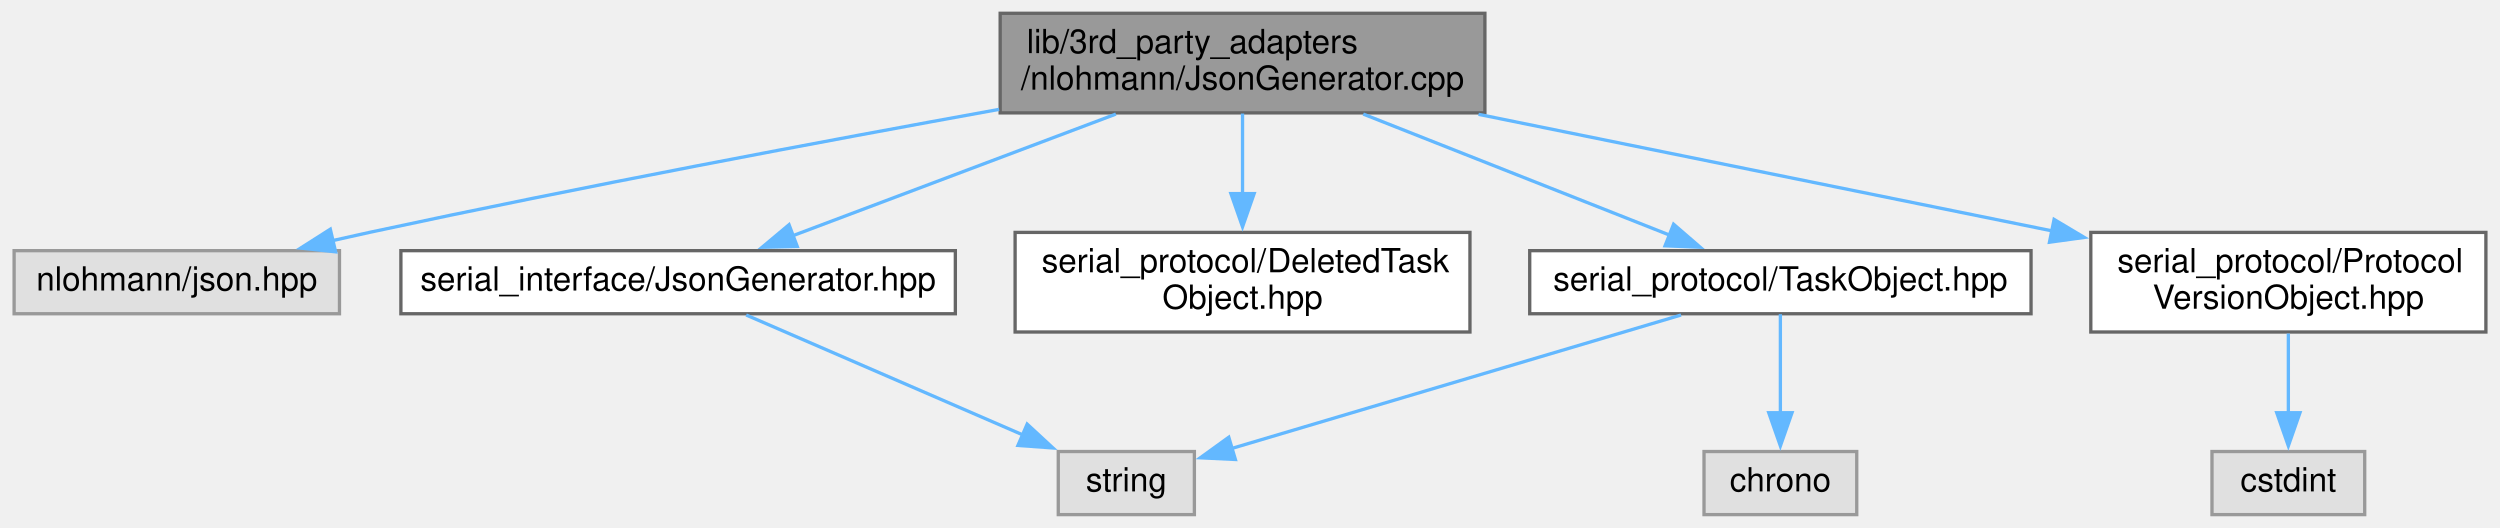
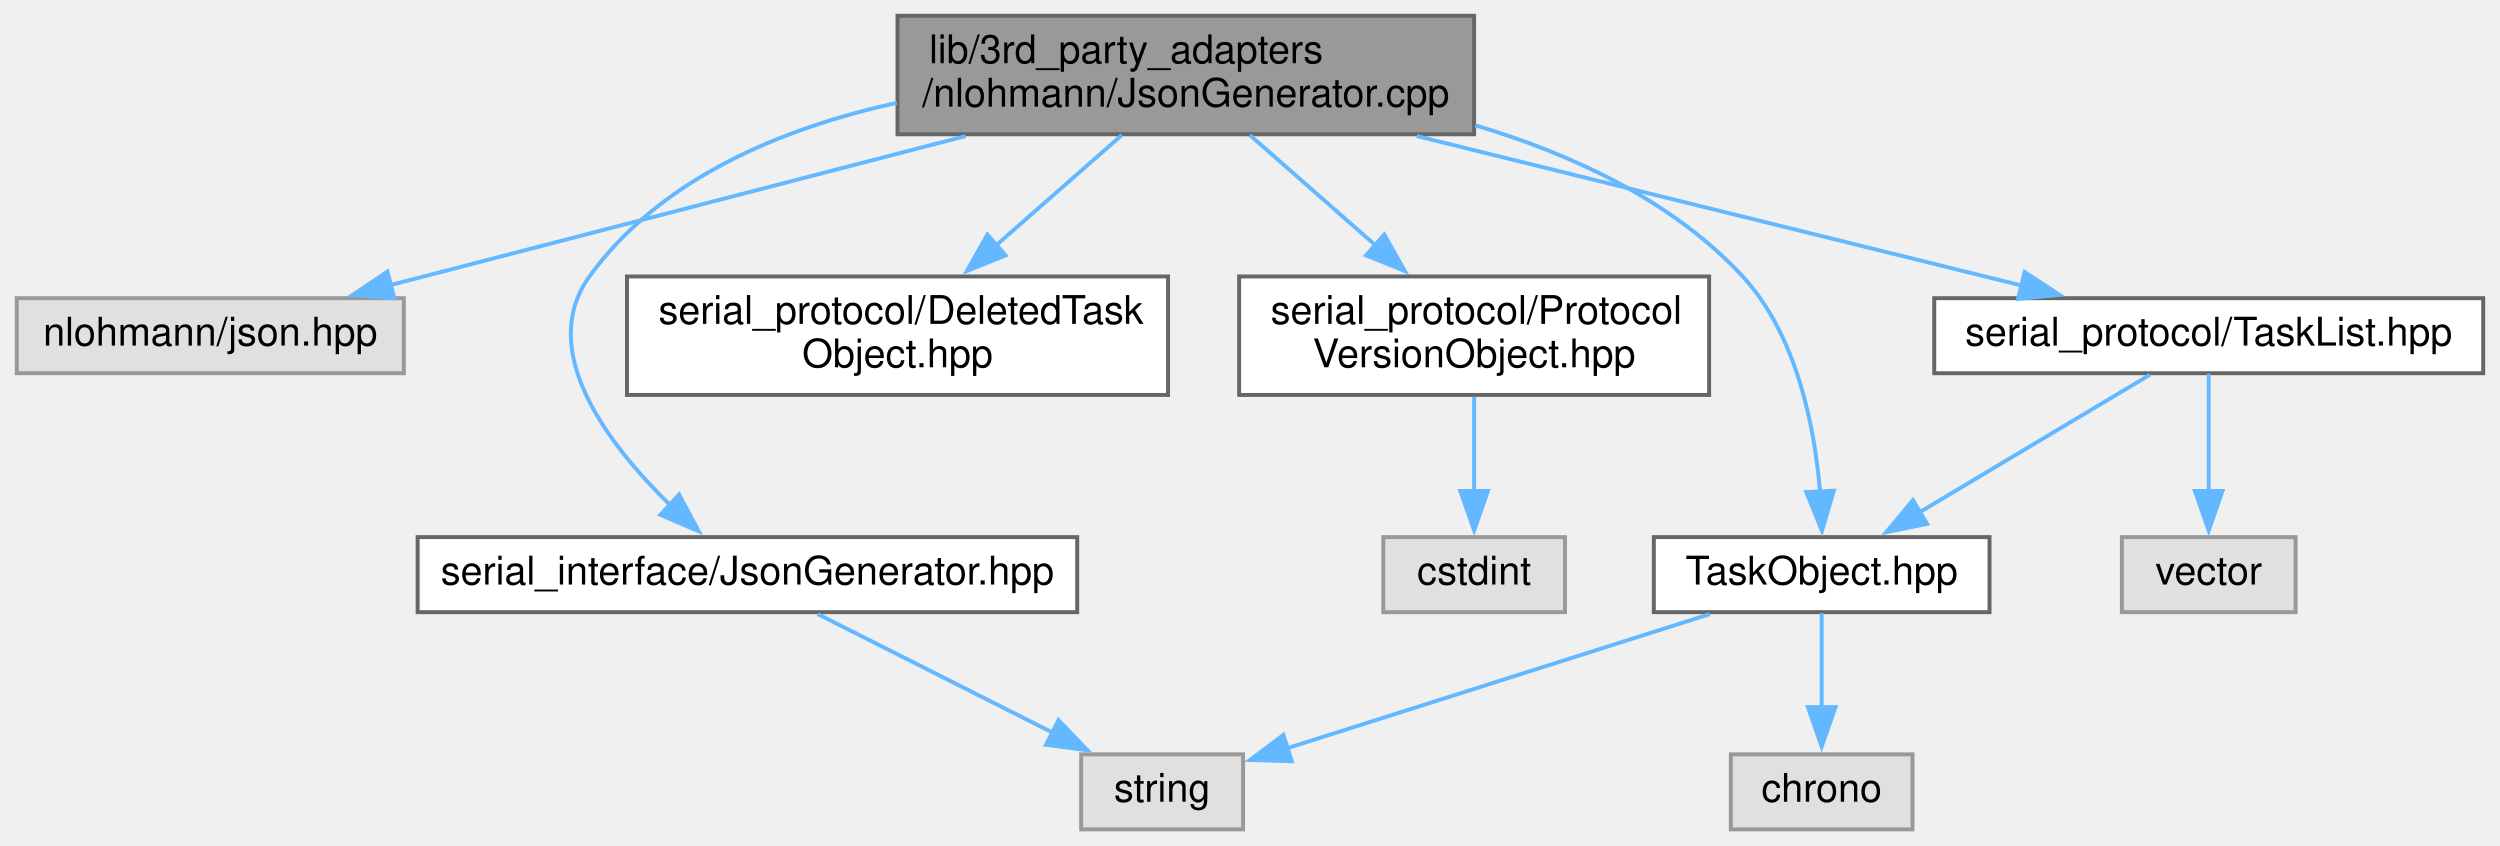
- <svg xmlns="http://www.w3.org/2000/svg" xmlns:xlink="http://www.w3.org/1999/xlink" width="753pt" height="159pt" viewBox="0.00 0.00 752.50 159.00">
-   <g id="graph0" class="graph" transform="scale(1 1) rotate(0) translate(4 155)">
+ <svg xmlns="http://www.w3.org/2000/svg" xmlns:xlink="http://www.w3.org/1999/xlink" width="633pt" height="214pt" viewBox="0.00 0.00 632.50 214.00">
+   <g id="graph0" class="graph" transform="scale(1 1) rotate(0) translate(4 210)">
    <g id="node1" class="node">
      <g id="a_node1">
        <a xlink:title=" ">
-           <polygon fill="#999999" stroke="#666666" points="443,-151 297,-151 297,-121 443,-121 443,-151" />
-           <text text-anchor="start" x="305" y="-139" font-family="Helvetica,sans-Serif" font-size="10.00">lib/3rd_party_adapters</text>
-           <text text-anchor="middle" x="370" y="-128" font-family="Helvetica,sans-Serif" font-size="10.00">/nlohmann/JsonGenerator.cpp</text>
+           <polygon fill="#999999" stroke="#666666" points="369,-206 223,-206 223,-176 369,-176 369,-206" />
+           <text text-anchor="start" x="231" y="-194" font-family="Helvetica,sans-Serif" font-size="10.00">lib/3rd_party_adapters</text>
+           <text text-anchor="middle" x="296" y="-183" font-family="Helvetica,sans-Serif" font-size="10.00">/nlohmann/JsonGenerator.cpp</text>
        </a>
      </g>
    </g>
    <g id="node2" class="node">
      <g id="a_node2">
        <a xlink:title=" ">
-           <polygon fill="#e0e0e0" stroke="#999999" points="98,-79.5 0,-79.5 0,-60.5 98,-60.5 98,-79.5" />
-           <text text-anchor="middle" x="49" y="-67.5" font-family="Helvetica,sans-Serif" font-size="10.00">nlohmann/json.hpp</text>
+           <polygon fill="#e0e0e0" stroke="#999999" points="98,-134.5 0,-134.5 0,-115.5 98,-115.5 98,-134.5" />
+           <text text-anchor="middle" x="49" y="-122.5" font-family="Helvetica,sans-Serif" font-size="10.00">nlohmann/json.hpp</text>
        </a>
      </g>
    </g>
    <g id="edge1" class="edge">
-       <path fill="none" stroke="#63b8ff" d="M296.68,-122.06C243.82,-112.48 170.83,-98.76 107,-85 103.41,-84.22 99.69,-83.4 95.96,-82.54" />
-       <polygon fill="#63b8ff" stroke="#63b8ff" points="96.84,-79.15 86.3,-80.28 95.24,-85.97 96.84,-79.15" />
+       <path fill="none" stroke="#63b8ff" d="M240.26,-175.56C196.3,-164.17 135.75,-148.48 94.64,-137.83" />
+       <polygon fill="#63b8ff" stroke="#63b8ff" points="95.61,-134.46 85.06,-135.34 93.86,-141.24 95.61,-134.46" />
    </g>
    <g id="node3" class="node">
      <g id="a_node3">
        <a xlink:href="JsonGenerator_8hpp.xhtml" target="_top" xlink:title=" ">
-           <polygon fill="white" stroke="#666666" points="283.5,-79.5 116.5,-79.5 116.5,-60.5 283.5,-60.5 283.5,-79.5" />
-           <text text-anchor="middle" x="200" y="-67.5" font-family="Helvetica,sans-Serif" font-size="10.00">serial_interface/JsonGenerator.hpp</text>
+           <polygon fill="white" stroke="#666666" points="268.5,-74 101.5,-74 101.5,-55 268.5,-55 268.5,-74" />
+           <text text-anchor="middle" x="185" y="-62" font-family="Helvetica,sans-Serif" font-size="10.00">serial_interface/JsonGenerator.hpp</text>
        </a>
      </g>
    </g>
    <g id="edge2" class="edge">
-       <path fill="none" stroke="#63b8ff" d="M331.85,-120.64C302.64,-109.64 262.69,-94.6 234.45,-83.97" />
-       <polygon fill="#63b8ff" stroke="#63b8ff" points="235.88,-80.77 225.29,-80.52 233.41,-87.32 235.88,-80.77" />
+       <path fill="none" stroke="#63b8ff" d="M222.82,-183.96C193.72,-177.55 162.95,-164.85 145,-140 131.58,-121.42 149.4,-97.8 165.35,-82.2" />
+       <polygon fill="#63b8ff" stroke="#63b8ff" points="167.69,-84.8 172.69,-75.46 162.96,-79.64 167.69,-84.8" />
    </g>
    <g id="node5" class="node">
      <g id="a_node5">
        <a xlink:href="DeletedTaskObject_8hpp.xhtml" target="_top" xlink:title=" ">
-           <polygon fill="white" stroke="#666666" points="438.5,-85 301.5,-85 301.5,-55 438.5,-55 438.5,-85" />
-           <text text-anchor="start" x="309.5" y="-73" font-family="Helvetica,sans-Serif" font-size="10.00">serial_protocol/DeletedTask</text>
-           <text text-anchor="middle" x="370" y="-62" font-family="Helvetica,sans-Serif" font-size="10.00">Object.hpp</text>
+           <polygon fill="white" stroke="#666666" points="291.5,-140 154.5,-140 154.5,-110 291.5,-110 291.5,-140" />
+           <text text-anchor="start" x="162.5" y="-128" font-family="Helvetica,sans-Serif" font-size="10.00">serial_protocol/DeletedTask</text>
+           <text text-anchor="middle" x="223" y="-117" font-family="Helvetica,sans-Serif" font-size="10.00">Object.hpp</text>
        </a>
      </g>
    </g>
    <g id="edge4" class="edge">
-       <path fill="none" stroke="#63b8ff" d="M370,-120.8C370,-113.67 370,-104.82 370,-96.56" />
-       <polygon fill="#63b8ff" stroke="#63b8ff" points="373.5,-96.68 370,-86.68 366.5,-96.68 373.5,-96.68" />
+       <path fill="none" stroke="#63b8ff" d="M279.8,-175.8C270.41,-167.57 258.4,-157.04 247.85,-147.78" />
+       <polygon fill="#63b8ff" stroke="#63b8ff" points="250.37,-145.34 240.55,-141.38 245.76,-150.61 250.37,-145.34" />
    </g>
    <g id="node6" class="node">
      <g id="a_node6">
        <a xlink:href="ProtocolVersionObject_8hpp.xhtml" target="_top" xlink:title=" ">
-           <polygon fill="white" stroke="#666666" points="744.5,-85 625.5,-85 625.5,-55 744.5,-55 744.5,-85" />
-           <text text-anchor="start" x="633.5" y="-73" font-family="Helvetica,sans-Serif" font-size="10.00">serial_protocol/Protocol</text>
-           <text text-anchor="middle" x="685" y="-62" font-family="Helvetica,sans-Serif" font-size="10.00">VersionObject.hpp</text>
+           <polygon fill="white" stroke="#666666" points="428.5,-140 309.5,-140 309.5,-110 428.5,-110 428.5,-140" />
+           <text text-anchor="start" x="317.5" y="-128" font-family="Helvetica,sans-Serif" font-size="10.00">serial_protocol/Protocol</text>
+           <text text-anchor="middle" x="369" y="-117" font-family="Helvetica,sans-Serif" font-size="10.00">VersionObject.hpp</text>
        </a>
      </g>
    </g>
    <g id="edge5" class="edge">
-       <path fill="none" stroke="#63b8ff" d="M441.08,-120.56C492.73,-110.06 562.33,-95.92 613.96,-85.43" />
-       <polygon fill="#63b8ff" stroke="#63b8ff" points="614.44,-88.91 623.54,-83.49 613.05,-82.05 614.44,-88.91" />
+       <path fill="none" stroke="#63b8ff" d="M312.2,-175.8C321.59,-167.57 333.6,-157.04 344.15,-147.78" />
+       <polygon fill="#63b8ff" stroke="#63b8ff" points="346.24,-150.61 351.45,-141.38 341.63,-145.34 346.24,-150.61" />
    </g>
    <g id="node8" class="node">
      <g id="a_node8">
-         <a xlink:href="TaskObject_8hpp.xhtml" target="_top" xlink:title=" ">
-           <polygon fill="white" stroke="#666666" points="607.5,-79.5 456.5,-79.5 456.5,-60.5 607.5,-60.5 607.5,-79.5" />
-           <text text-anchor="middle" x="532" y="-67.5" font-family="Helvetica,sans-Serif" font-size="10.00">serial_protocol/TaskObject.hpp</text>
+         <a xlink:href="TaskList_8hpp.xhtml" target="_top" xlink:title=" ">
+           <polygon fill="white" stroke="#666666" points="624.5,-134.5 485.5,-134.5 485.5,-115.5 624.5,-115.5 624.5,-134.5" />
+           <text text-anchor="middle" x="555" y="-122.5" font-family="Helvetica,sans-Serif" font-size="10.00">serial_protocol/TaskList.hpp</text>
        </a>
      </g>
    </g>
    <g id="edge7" class="edge">
-       <path fill="none" stroke="#63b8ff" d="M406.36,-120.64C434.07,-109.69 471.92,-94.73 498.82,-84.11" />
-       <polygon fill="#63b8ff" stroke="#63b8ff" points="499.83,-87.47 507.85,-80.54 497.26,-80.96 499.83,-87.47" />
+       <path fill="none" stroke="#63b8ff" d="M354.45,-175.56C400.74,-164.12 464.58,-148.34 507.69,-137.69" />
+       <polygon fill="#63b8ff" stroke="#63b8ff" points="508.39,-141.12 517.26,-135.33 506.71,-134.33 508.39,-141.12" />
+     </g>
+     <g id="node9" class="node">
+       <g id="a_node9">
+         <a xlink:href="TaskObject_8hpp.xhtml" target="_top" xlink:title=" ">
+           <polygon fill="white" stroke="#666666" points="499.5,-74 414.5,-74 414.5,-55 499.5,-55 499.5,-74" />
+           <text text-anchor="middle" x="457" y="-62" font-family="Helvetica,sans-Serif" font-size="10.00">TaskObject.hpp</text>
+         </a>
+       </g>
+     </g>
+     <g id="edge12" class="edge">
+       <path fill="none" stroke="#63b8ff" d="M369.26,-178.28C393.74,-170.99 419.28,-159.17 437,-140 450.76,-125.11 455.24,-101.77 456.61,-85.19" />
+       <polygon fill="#63b8ff" stroke="#63b8ff" points="460.08,-85.75 457.07,-75.59 453.09,-85.41 460.08,-85.75" />
    </g>
    <g id="node4" class="node">
      <g id="a_node4">
        <a xlink:title=" ">
-           <polygon fill="#e0e0e0" stroke="#999999" points="355.5,-19 314.5,-19 314.5,0 355.5,0 355.5,-19" />
-           <text text-anchor="middle" x="335" y="-7" font-family="Helvetica,sans-Serif" font-size="10.00">string</text>
+           <polygon fill="#e0e0e0" stroke="#999999" points="310.5,-19 269.5,-19 269.5,0 310.5,0 310.5,-19" />
+           <text text-anchor="middle" x="290" y="-7" font-family="Helvetica,sans-Serif" font-size="10.00">string</text>
        </a>
      </g>
    </g>
    <g id="edge3" class="edge">
-       <path fill="none" stroke="#63b8ff" d="M220.5,-60.12C242.71,-50.49 278.37,-35.04 304,-23.93" />
-       <polygon fill="#63b8ff" stroke="#63b8ff" points="305.13,-27.26 312.91,-20.07 302.35,-20.83 305.13,-27.26" />
+       <path fill="none" stroke="#63b8ff" d="M202.81,-54.51C219.13,-46.27 243.53,-33.96 262.37,-24.45" />
+       <polygon fill="#63b8ff" stroke="#63b8ff" points="263.75,-27.67 271.1,-20.04 260.6,-21.42 263.75,-27.67" />
    </g>
    <g id="node7" class="node">
      <g id="a_node7">
        <a xlink:title=" ">
-           <polygon fill="#e0e0e0" stroke="#999999" points="708,-19 662,-19 662,0 708,0 708,-19" />
-           <text text-anchor="middle" x="685" y="-7" font-family="Helvetica,sans-Serif" font-size="10.00">cstdint</text>
+           <polygon fill="#e0e0e0" stroke="#999999" points="392,-74 346,-74 346,-55 392,-55 392,-74" />
+           <text text-anchor="middle" x="369" y="-62" font-family="Helvetica,sans-Serif" font-size="10.00">cstdint</text>
        </a>
      </g>
    </g>
    <g id="edge6" class="edge">
-       <path fill="none" stroke="#63b8ff" d="M685,-54.54C685,-47.34 685,-38.53 685,-30.68" />
-       <polygon fill="#63b8ff" stroke="#63b8ff" points="688.5,-30.69 685,-20.69 681.5,-30.69 688.5,-30.69" />
+       <path fill="none" stroke="#63b8ff" d="M369,-109.54C369,-102.34 369,-93.53 369,-85.68" />
+       <polygon fill="#63b8ff" stroke="#63b8ff" points="372.5,-85.69 369,-75.69 365.5,-85.69 372.5,-85.69" />
    </g>
-     <g id="edge9" class="edge">
-       <path fill="none" stroke="#63b8ff" d="M502.08,-60.12C465.5,-49.25 403.87,-30.95 366.56,-19.87" />
-       <polygon fill="#63b8ff" stroke="#63b8ff" points="367.85,-16.6 357.27,-17.11 365.86,-23.31 367.85,-16.6" />
+     <g id="edge8" class="edge">
+       <path fill="none" stroke="#63b8ff" d="M540.12,-115.12C524.65,-105.88 500.17,-91.27 481.78,-80.29" />
+       <polygon fill="#63b8ff" stroke="#63b8ff" points="483.7,-77.36 473.32,-75.24 480.12,-83.38 483.7,-77.36" />
    </g>
-     <g id="node9" class="node">
-       <g id="a_node9">
+     <g id="node11" class="node">
+       <g id="a_node11">
        <a xlink:title=" ">
-           <polygon fill="#e0e0e0" stroke="#999999" points="555,-19 509,-19 509,0 555,0 555,-19" />
-           <text text-anchor="middle" x="532" y="-7" font-family="Helvetica,sans-Serif" font-size="10.00">chrono</text>
+           <polygon fill="#e0e0e0" stroke="#999999" points="577,-74 533,-74 533,-55 577,-55 577,-74" />
+           <text text-anchor="middle" x="555" y="-62" font-family="Helvetica,sans-Serif" font-size="10.00">vector</text>
        </a>
      </g>
    </g>
-     <g id="edge8" class="edge">
-       <path fill="none" stroke="#63b8ff" d="M532,-60.37C532,-52.5 532,-40.6 532,-30.39" />
-       <polygon fill="#63b8ff" stroke="#63b8ff" points="535.5,-30.68 532,-20.68 528.5,-30.68 535.5,-30.68" />
+     <g id="edge11" class="edge">
+       <path fill="none" stroke="#63b8ff" d="M555,-115.37C555,-107.5 555,-95.6 555,-85.39" />
+       <polygon fill="#63b8ff" stroke="#63b8ff" points="558.5,-85.68 555,-75.68 551.5,-85.68 558.5,-85.68" />
+     </g>
+     <g id="edge10" class="edge">
+       <path fill="none" stroke="#63b8ff" d="M428.67,-54.51C398.92,-45.07 352.25,-30.25 321.39,-20.46" />
+       <polygon fill="#63b8ff" stroke="#63b8ff" points="322.83,-17.25 312.24,-17.56 320.71,-23.92 322.83,-17.25" />
+     </g>
+     <g id="node10" class="node">
+       <g id="a_node10">
+         <a xlink:title=" ">
+           <polygon fill="#e0e0e0" stroke="#999999" points="480,-19 434,-19 434,0 480,0 480,-19" />
+           <text text-anchor="middle" x="457" y="-7" font-family="Helvetica,sans-Serif" font-size="10.00">chrono</text>
+         </a>
+       </g>
+     </g>
+     <g id="edge9" class="edge">
+       <path fill="none" stroke="#63b8ff" d="M457,-54.75C457,-48.27 457,-39.16 457,-30.9" />
+       <polygon fill="#63b8ff" stroke="#63b8ff" points="460.5,-30.96 457,-20.96 453.5,-30.96 460.5,-30.96" />
    </g>
  </g>
</svg>
